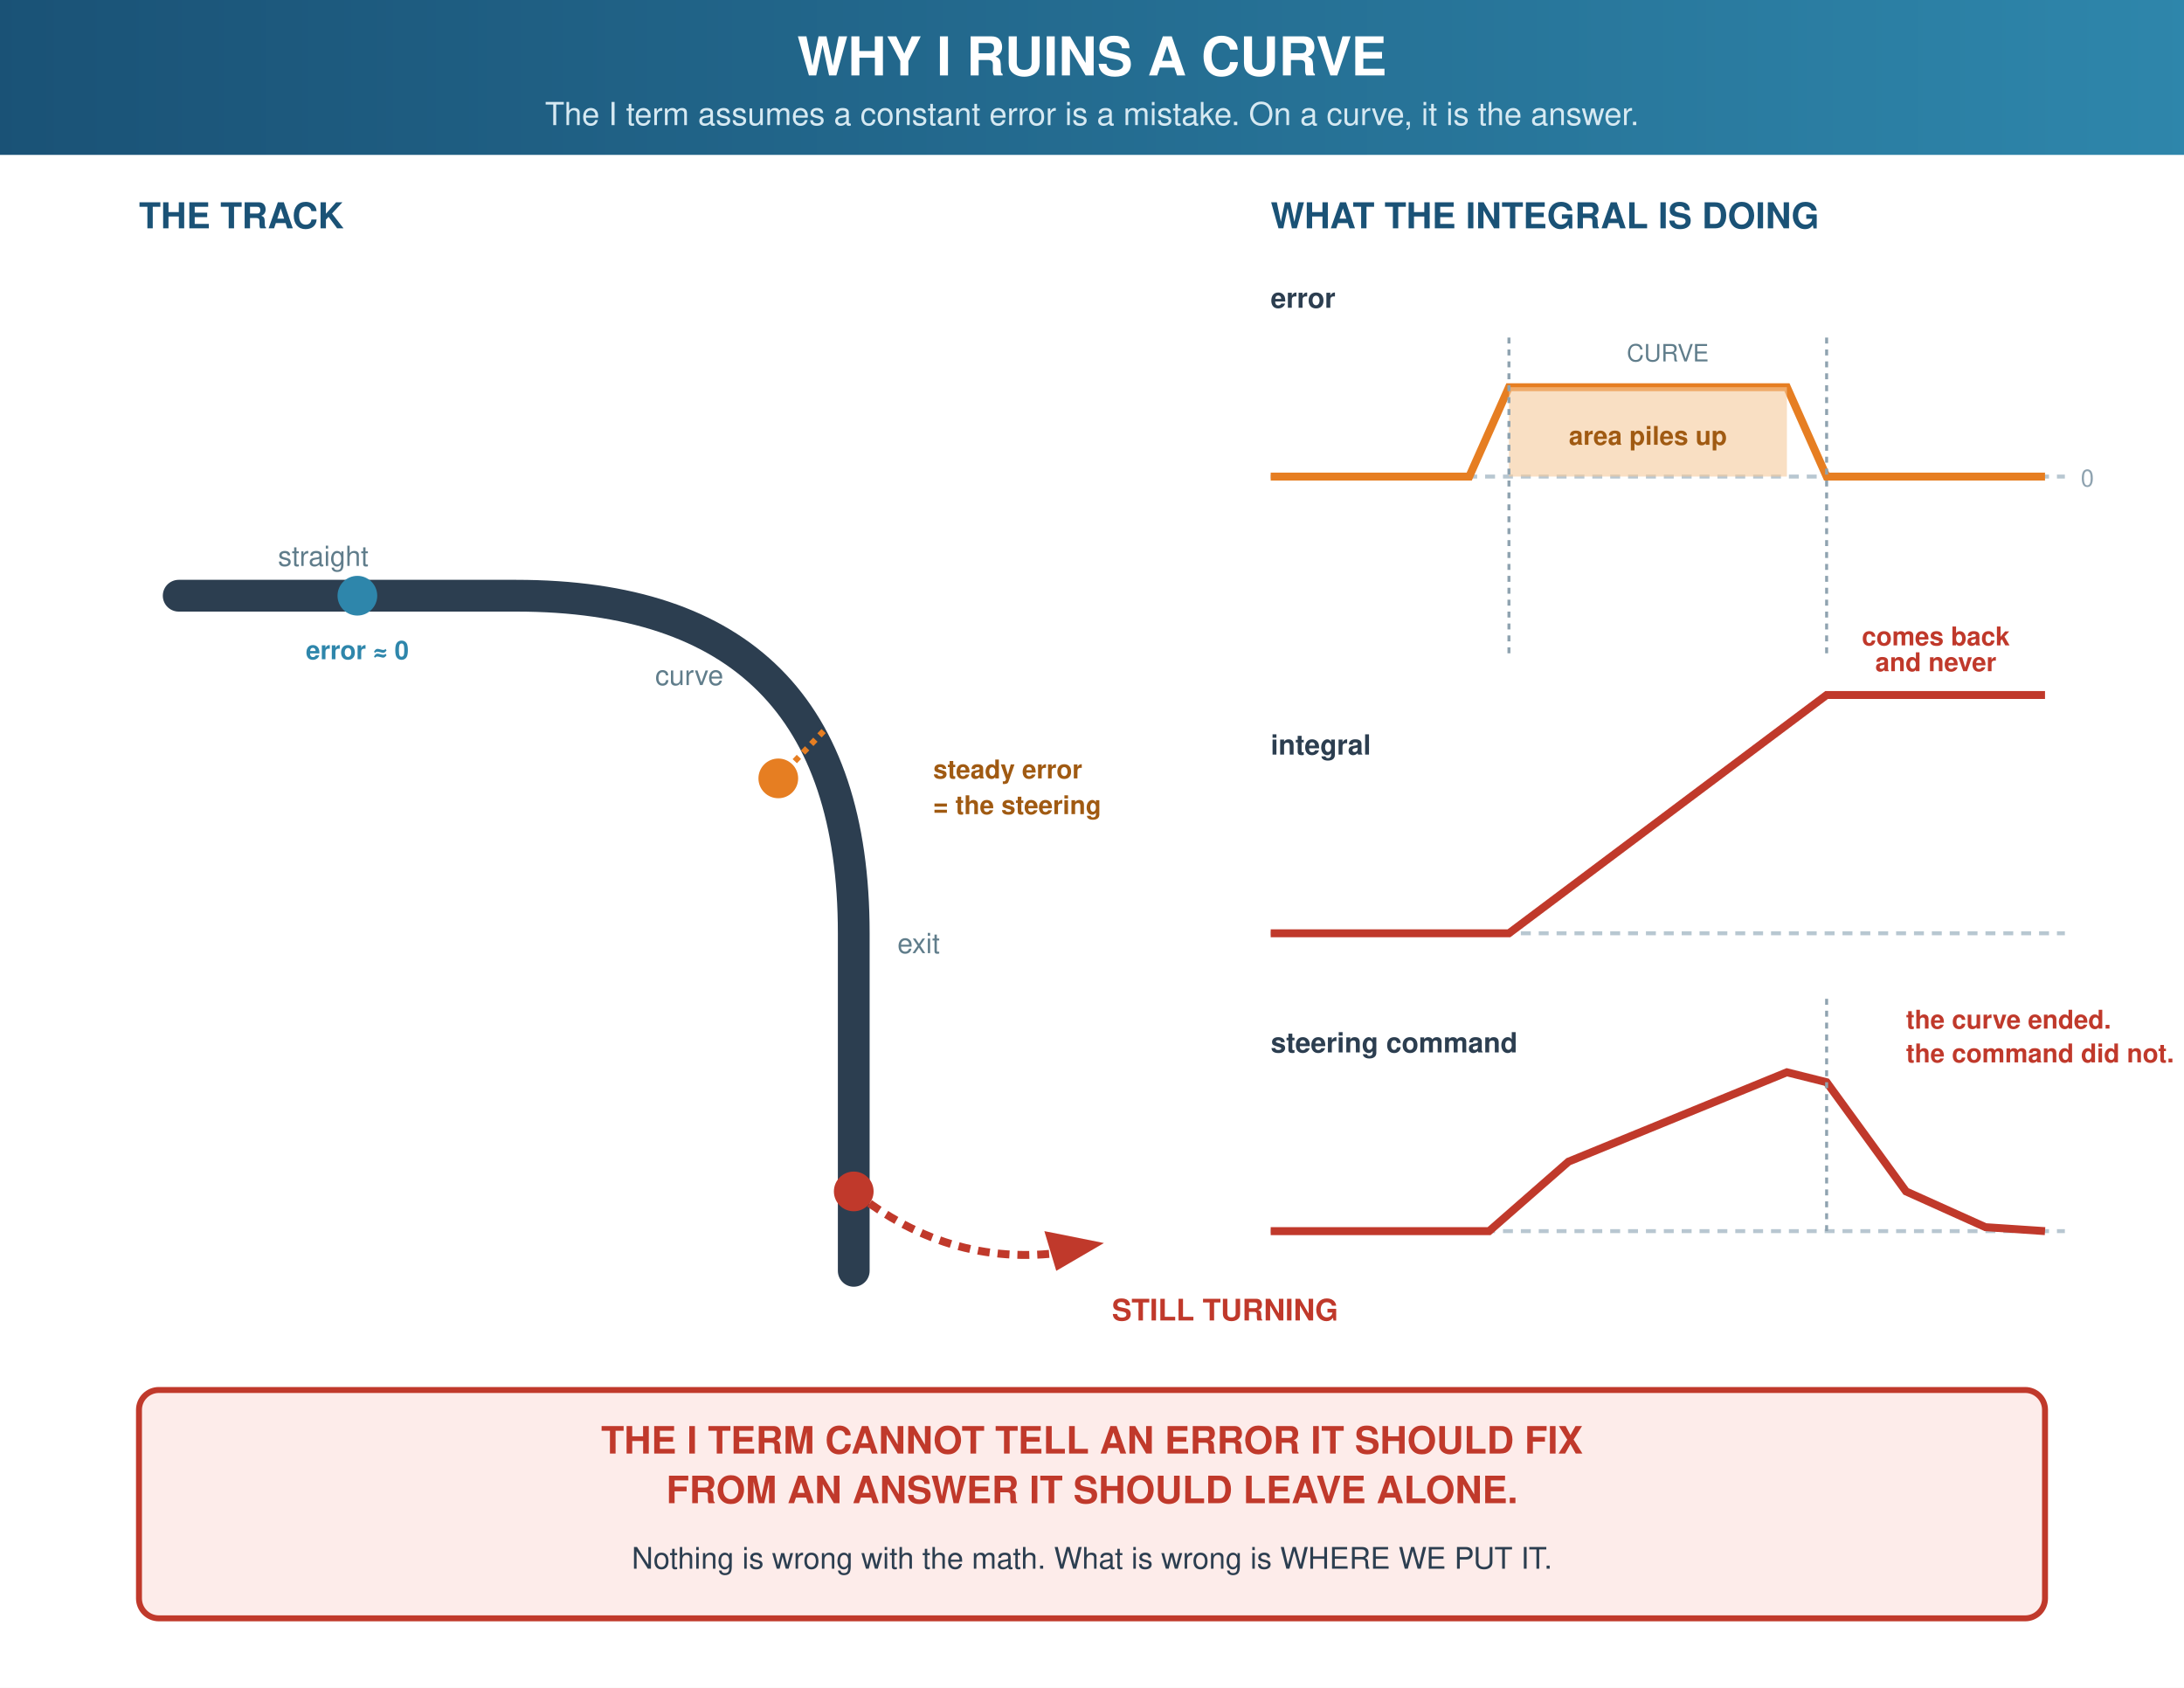
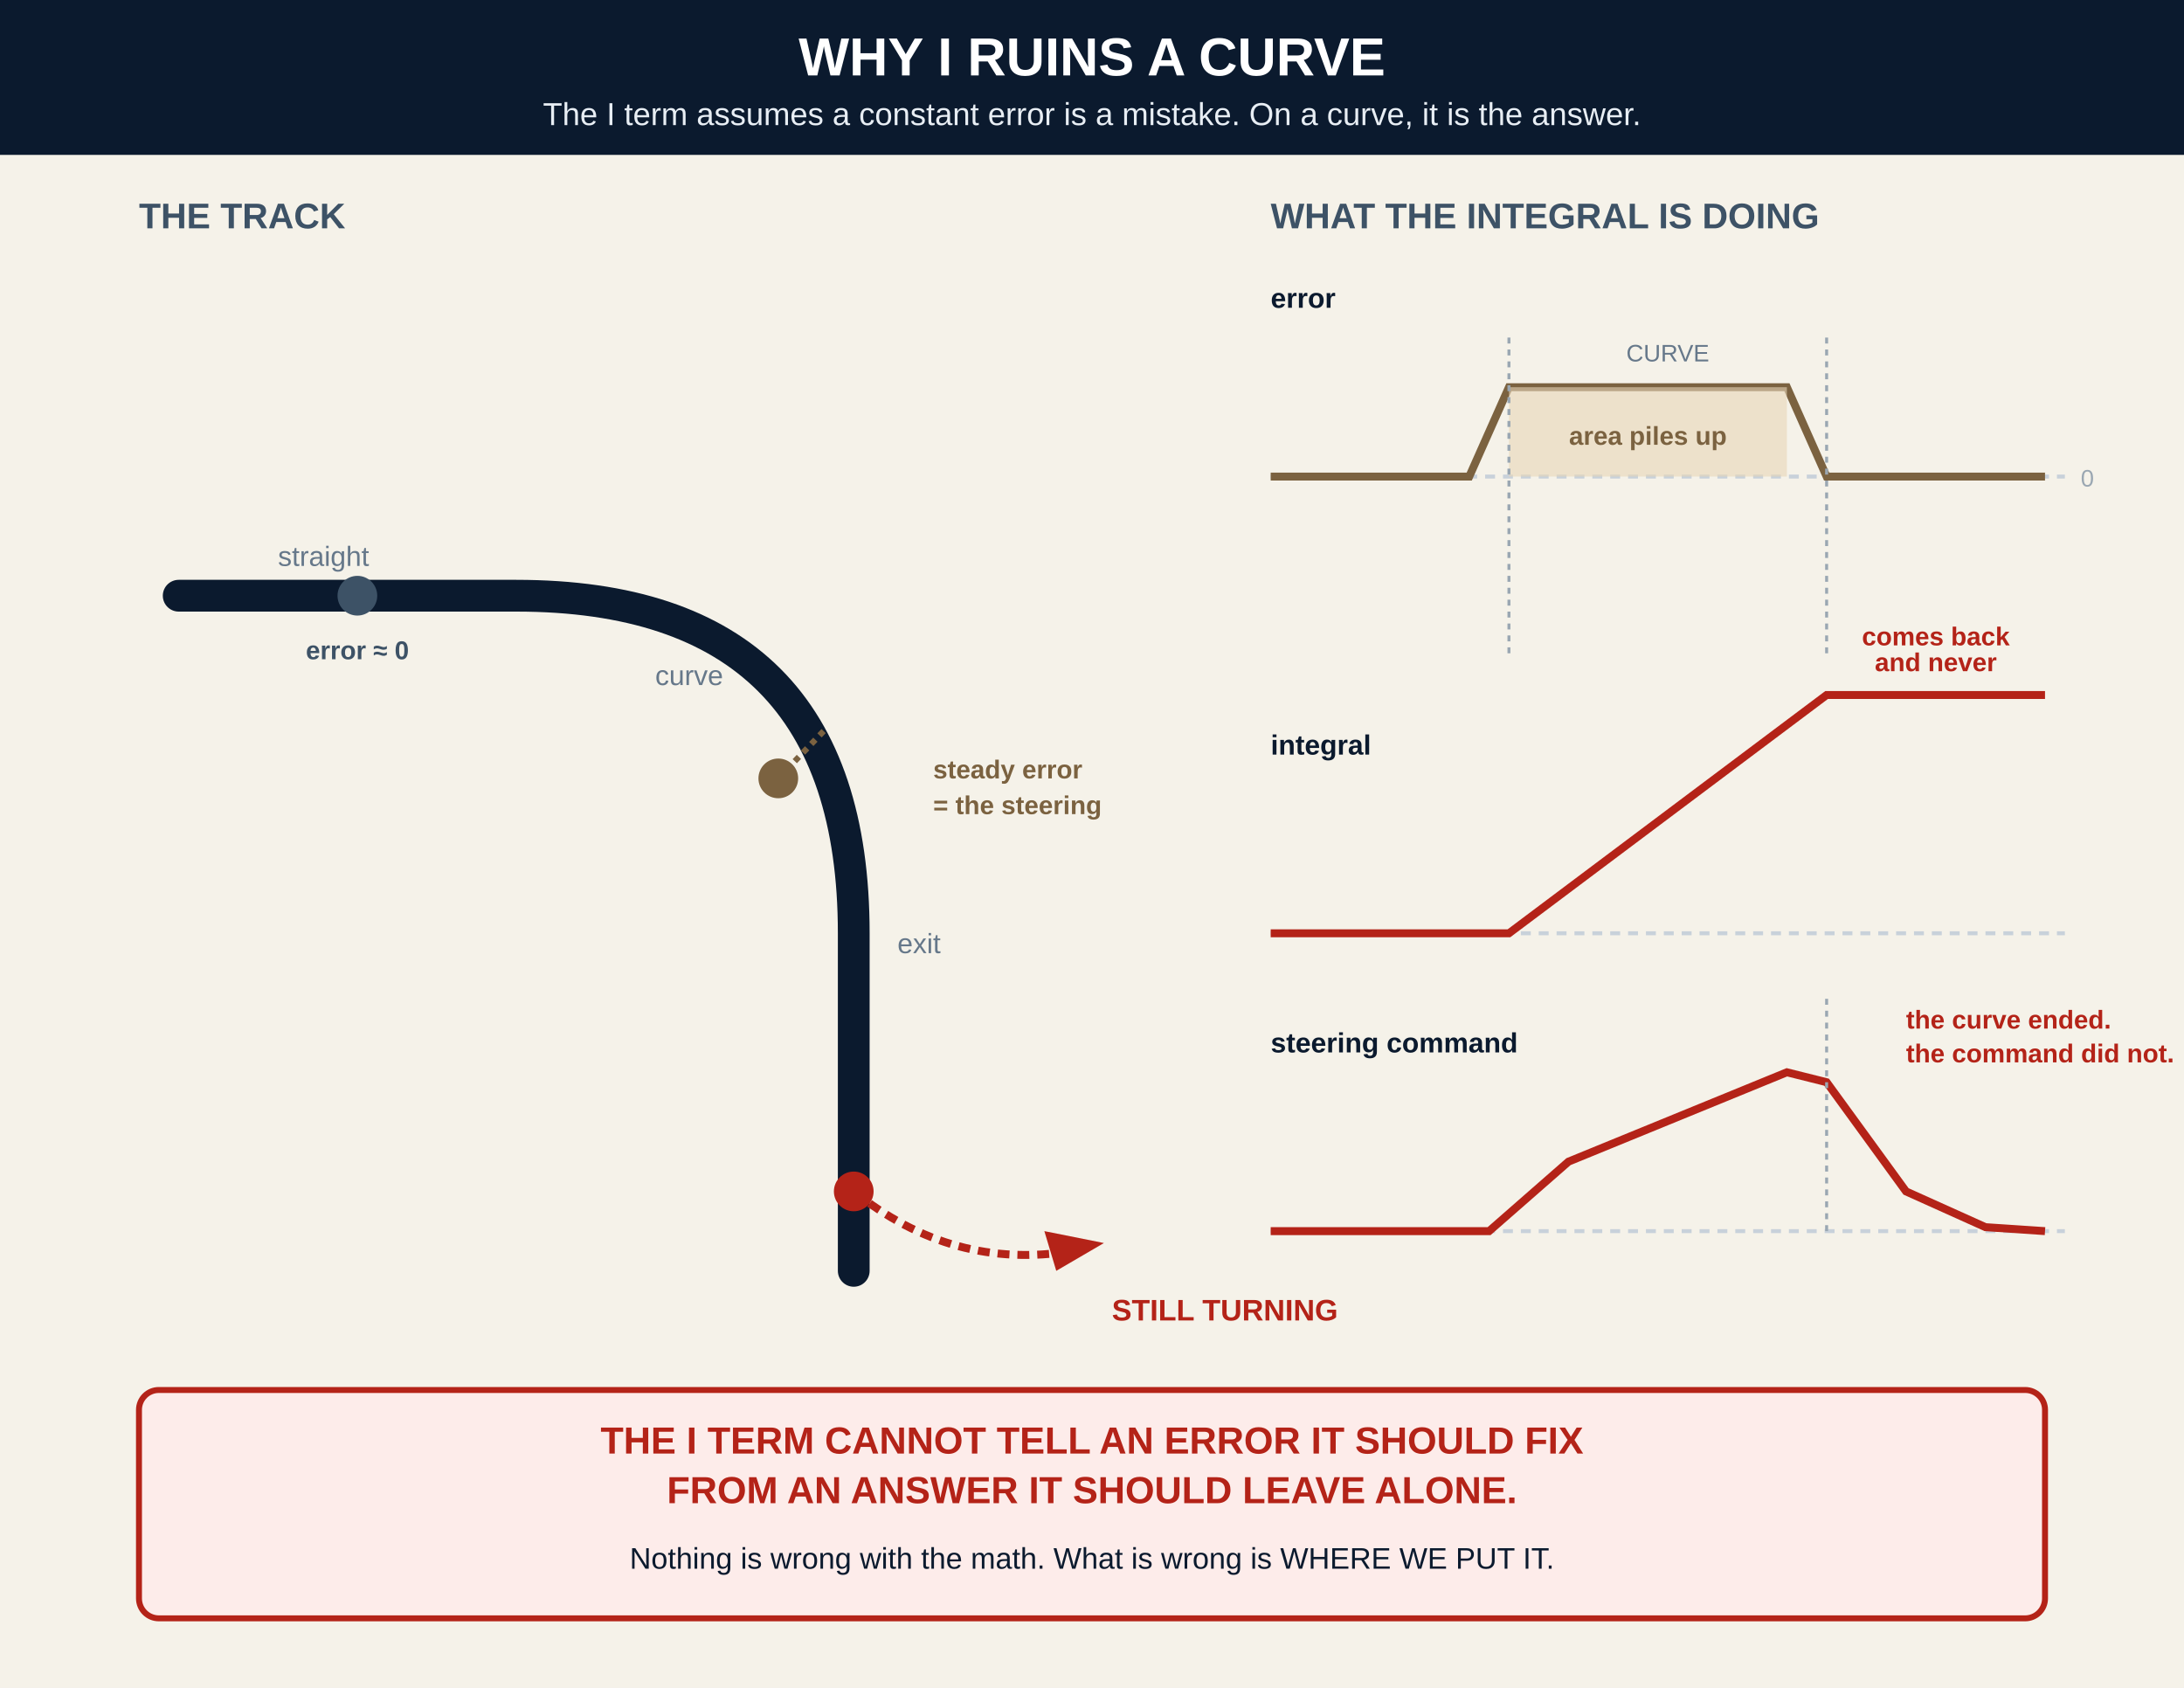
- <svg xmlns="http://www.w3.org/2000/svg" viewBox="0 0 1100 850" font-family="Helvetica, Arial, sans-serif">
+ <svg xmlns="http://www.w3.org/2000/svg" viewBox="0 0 1100 850" font-family="Arial, Helvetica, sans-serif" width="1100" height="850">
  <defs>
-     <linearGradient id="band3" x1="0" y1="0" x2="1" y2="0">
-       <stop offset="0%" stop-color="#1a5276" />
-       <stop offset="100%" stop-color="#2e86ab" />
-     </linearGradient>
-   </defs>
-   <rect width="1100" height="850" fill="#ffffff" />
-   <rect x="0" y="0" width="1100" height="78" fill="url(#band3)" />
-   <text x="550" y="38" fill="#ffffff" font-size="27" font-weight="bold" text-anchor="middle">WHY I RUINS A CURVE</text>
-   <text x="550" y="63" fill="#d6e9f2" font-size="16" text-anchor="middle">The I term assumes a constant error is a mistake. On a curve, it is the answer.</text>
-   <text x="70" y="115" fill="#1a5276" font-size="18" font-weight="bold">THE TRACK</text>
-   <path d="M 90 300 L 260 300 Q 430 300 430 470 L 430 640" fill="none" stroke="#2c3e50" stroke-width="16" stroke-linecap="round" />
-   <text x="140" y="285" fill="#607d8b" font-size="14">straight</text>
-   <text x="452" y="480" fill="#607d8b" font-size="14">exit</text>
-   <text x="330" y="345" fill="#607d8b" font-size="14">curve</text>
-   <circle cx="180" cy="300" r="10" fill="#2e86ab" />
-   <text x="180" y="332" fill="#2e86ab" font-size="13" text-anchor="middle" font-weight="bold">error ≈ 0</text>
-   <circle cx="392" cy="392" r="10" fill="#e67e22" />
-   <line x1="392" y1="392" x2="415" y2="368" stroke="#e67e22" stroke-width="3" stroke-dasharray="3,3" />
-   <text x="470" y="392" fill="#a05a12" font-size="13" font-weight="bold">steady error</text>
-   <text x="470" y="410" fill="#a05a12" font-size="13" font-weight="bold">= the steering</text>
-   <circle cx="430" cy="600" r="10" fill="#c0392b" />
-   <path d="M 430 600 Q 480 640 540 630" fill="none" stroke="#c0392b" stroke-width="4" stroke-dasharray="6,4" />
-   <polygon points="556,626 526,620 532,640" fill="#c0392b" />
-   <text x="560" y="665" fill="#c0392b" font-size="15" font-weight="bold">STILL TURNING</text>
-   <text x="640" y="115" fill="#1a5276" font-size="18" font-weight="bold">WHAT THE INTEGRAL IS DOING</text>
-   <text x="640" y="155" fill="#2c3e50" font-size="14" font-weight="bold">error</text>
-   <line x1="640" y1="240" x2="1040" y2="240" stroke="#b8c7d1" stroke-width="2" stroke-dasharray="5,4" />
-   <text x="1048" y="245" fill="#8fa3b0" font-size="12">0</text>
-   <path d="M 640 240 L 740 240 L 760 195 L 900 195 L 920 240 L 1030 240" fill="none" stroke="#e67e22" stroke-width="4" />
-   <rect x="760" y="195" width="140" height="45" fill="#f5c99b" opacity="0.6" />
-   <text x="830" y="224" fill="#a05a12" font-size="13" font-weight="bold" text-anchor="middle">area piles up</text>
-   <line x1="760" y1="170" x2="760" y2="330" stroke="#8fa3b0" stroke-width="1.5" stroke-dasharray="3,3" />
-   <line x1="920" y1="170" x2="920" y2="330" stroke="#8fa3b0" stroke-width="1.5" stroke-dasharray="3,3" />
-   <text x="840" y="182" fill="#607d8b" font-size="12" text-anchor="middle">CURVE</text>
-   <text x="640" y="380" fill="#2c3e50" font-size="14" font-weight="bold">integral</text>
-   <line x1="640" y1="470" x2="1040" y2="470" stroke="#b8c7d1" stroke-width="2" stroke-dasharray="5,4" />
-   <path d="M 640 470 L 760 470 L 920 350 L 1030 350" fill="none" stroke="#c0392b" stroke-width="4" />
-   <text x="975" y="338" fill="#c0392b" font-size="13" font-weight="bold" text-anchor="middle">and never</text>
-   <text x="975" y="325" fill="#c0392b" font-size="13" font-weight="bold" text-anchor="middle">comes back</text>
-   <text x="640" y="530" fill="#2c3e50" font-size="14" font-weight="bold">steering command</text>
-   <line x1="640" y1="620" x2="1040" y2="620" stroke="#b8c7d1" stroke-width="2" stroke-dasharray="5,4" />
-   <path d="M 640 620 L 750 620 L 790 585 L 900 540 L 920 545 L 960 600 L 1000 618 L 1030 620" fill="none" stroke="#c0392b" stroke-width="4" />
-   <line x1="920" y1="620" x2="920" y2="500" stroke="#8fa3b0" stroke-width="1.5" stroke-dasharray="3,3" />
-   <text x="960" y="518" fill="#c0392b" font-size="13" font-weight="bold">the curve ended.</text>
-   <text x="960" y="535" fill="#c0392b" font-size="13" font-weight="bold">the command did not.</text>
-   <rect x="70" y="700" width="960" height="115" rx="10" fill="#fdecea" stroke="#c0392b" stroke-width="3" />
-   <text x="550" y="732" fill="#c0392b" font-size="19" font-weight="bold" text-anchor="middle">THE I TERM CANNOT TELL AN ERROR IT SHOULD FIX</text>
-   <text x="550" y="757" fill="#c0392b" font-size="19" font-weight="bold" text-anchor="middle">FROM AN ANSWER IT SHOULD LEAVE ALONE.</text>
-   <text x="550" y="790" fill="#2c3e50" font-size="15" text-anchor="middle">Nothing is wrong with the math. What is wrong is WHERE WE PUT IT.</text>
+     </defs>
+   <rect width="1100" height="850" fill="#F5F2E9" />
+   <rect x="0" y="0" width="1100" height="78" fill="#0B1A2E" />
+   <text x="550" y="38" fill="#FFFFFF" font-size="27" font-weight="bold" text-anchor="middle" font-family="Arial, Helvetica, sans-serif">WHY I RUINS A CURVE</text>
+   <text x="550" y="63" fill="#E8EEF4" font-size="16" text-anchor="middle" font-family="Arial, Helvetica, sans-serif">The I term assumes a constant error is a mistake. On a curve, it is the answer.</text>
+   <text x="70" y="115" fill="#3D5266" font-size="18" font-weight="bold" font-family="Arial, Helvetica, sans-serif">THE TRACK</text>
+   <path d="M 90 300 L 260 300 Q 430 300 430 470 L 430 640" fill="none" stroke="#0B1A2E" stroke-width="16" stroke-linecap="round" />
+   <text x="140" y="285" fill="#66788A" font-size="14" font-family="Arial, Helvetica, sans-serif">straight</text>
+   <text x="452" y="480" fill="#66788A" font-size="14" font-family="Arial, Helvetica, sans-serif">exit</text>
+   <text x="330" y="345" fill="#66788A" font-size="14" font-family="Arial, Helvetica, sans-serif">curve</text>
+   <circle cx="180" cy="300" r="10" fill="#3D5266" />
+   <text x="180" y="332" fill="#3D5266" font-size="13" text-anchor="middle" font-weight="bold" font-family="Arial, Helvetica, sans-serif">error ≈ 0</text>
+   <circle cx="392" cy="392" r="10" fill="#7B6240" />
+   <line x1="392" y1="392" x2="415" y2="368" stroke="#7B6240" stroke-width="3" stroke-dasharray="3,3" />
+   <text x="470" y="392" fill="#7B6240" font-size="13" font-weight="bold" font-family="Arial, Helvetica, sans-serif">steady error</text>
+   <text x="470" y="410" fill="#7B6240" font-size="13" font-weight="bold" font-family="Arial, Helvetica, sans-serif">= the steering</text>
+   <circle cx="430" cy="600" r="10" fill="#B42318" />
+   <path d="M 430 600 Q 480 640 540 630" fill="none" stroke="#B42318" stroke-width="4" stroke-dasharray="6,4" />
+   <polygon points="556,626 526,620 532,640" fill="#B42318" />
+   <text x="560" y="665" fill="#B42318" font-size="15" font-weight="bold" font-family="Arial, Helvetica, sans-serif">STILL TURNING</text>
+   <text x="640" y="115" fill="#3D5266" font-size="18" font-weight="bold" font-family="Arial, Helvetica, sans-serif">WHAT THE INTEGRAL IS DOING</text>
+   <text x="640" y="155" fill="#0B1A2E" font-size="14" font-weight="bold" font-family="Arial, Helvetica, sans-serif">error</text>
+   <line x1="640" y1="240" x2="1040" y2="240" stroke="#C8D1DA" stroke-width="2" stroke-dasharray="5,4" />
+   <text x="1048" y="245" fill="#9AA7B2" font-size="12" font-family="Arial, Helvetica, sans-serif">0</text>
+   <path d="M 640 240 L 740 240 L 760 195 L 900 195 L 920 240 L 1030 240" fill="none" stroke="#7B6240" stroke-width="4" />
+   <rect x="760" y="195" width="140" height="45" fill="#E7D5B8" opacity="0.6" />
+   <text x="830" y="224" fill="#7B6240" font-size="13" font-weight="bold" text-anchor="middle" font-family="Arial, Helvetica, sans-serif">area piles up</text>
+   <line x1="760" y1="170" x2="760" y2="330" stroke="#9AA7B2" stroke-width="1.5" stroke-dasharray="3,3" />
+   <line x1="920" y1="170" x2="920" y2="330" stroke="#9AA7B2" stroke-width="1.5" stroke-dasharray="3,3" />
+   <text x="840" y="182" fill="#66788A" font-size="12" text-anchor="middle" font-family="Arial, Helvetica, sans-serif">CURVE</text>
+   <text x="640" y="380" fill="#0B1A2E" font-size="14" font-weight="bold" font-family="Arial, Helvetica, sans-serif">integral</text>
+   <line x1="640" y1="470" x2="1040" y2="470" stroke="#C8D1DA" stroke-width="2" stroke-dasharray="5,4" />
+   <path d="M 640 470 L 760 470 L 920 350 L 1030 350" fill="none" stroke="#B42318" stroke-width="4" />
+   <text x="975" y="338" fill="#B42318" font-size="13" font-weight="bold" text-anchor="middle" font-family="Arial, Helvetica, sans-serif">and never</text>
+   <text x="975" y="325" fill="#B42318" font-size="13" font-weight="bold" text-anchor="middle" font-family="Arial, Helvetica, sans-serif">comes back</text>
+   <text x="640" y="530" fill="#0B1A2E" font-size="14" font-weight="bold" font-family="Arial, Helvetica, sans-serif">steering command</text>
+   <line x1="640" y1="620" x2="1040" y2="620" stroke="#C8D1DA" stroke-width="2" stroke-dasharray="5,4" />
+   <path d="M 640 620 L 750 620 L 790 585 L 900 540 L 920 545 L 960 600 L 1000 618 L 1030 620" fill="none" stroke="#B42318" stroke-width="4" />
+   <line x1="920" y1="620" x2="920" y2="500" stroke="#9AA7B2" stroke-width="1.5" stroke-dasharray="3,3" />
+   <text x="960" y="518" fill="#B42318" font-size="13" font-weight="bold" font-family="Arial, Helvetica, sans-serif">the curve ended.</text>
+   <text x="960" y="535" fill="#B42318" font-size="13" font-weight="bold" font-family="Arial, Helvetica, sans-serif">the command did not.</text>
+   <rect x="70" y="700" width="960" height="115" rx="10" fill="#FDECEA" stroke="#B42318" stroke-width="3" />
+   <text x="550" y="732" fill="#B42318" font-size="19" font-weight="bold" text-anchor="middle" font-family="Arial, Helvetica, sans-serif">THE I TERM CANNOT TELL AN ERROR IT SHOULD FIX</text>
+   <text x="550" y="757" fill="#B42318" font-size="19" font-weight="bold" text-anchor="middle" font-family="Arial, Helvetica, sans-serif">FROM AN ANSWER IT SHOULD LEAVE ALONE.</text>
+   <text x="550" y="790" fill="#0B1A2E" font-size="15" text-anchor="middle" font-family="Arial, Helvetica, sans-serif">Nothing is wrong with the math. What is wrong is WHERE WE PUT IT.</text>
</svg>
